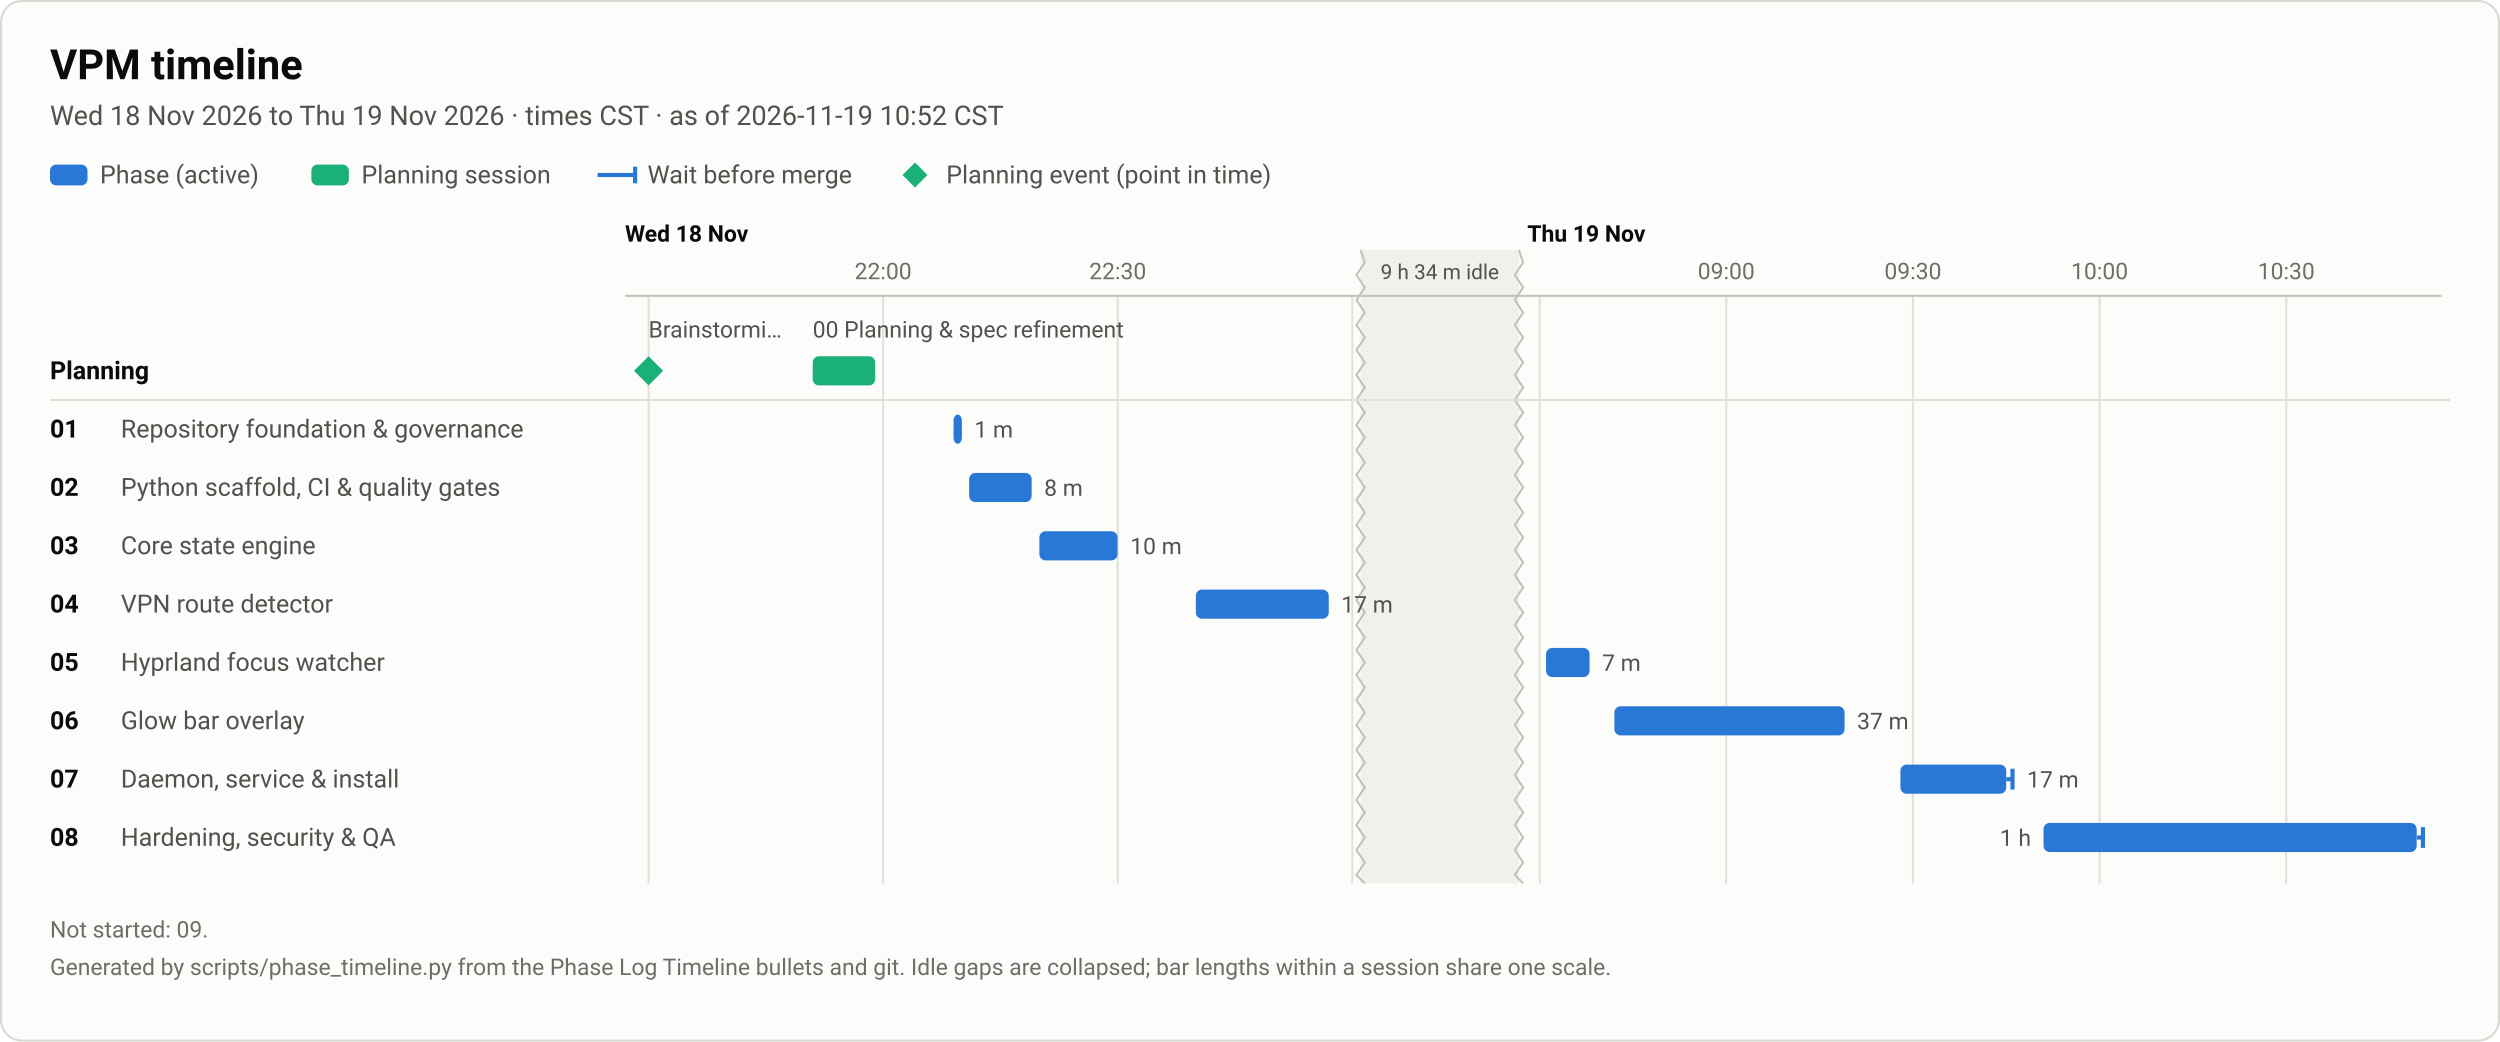
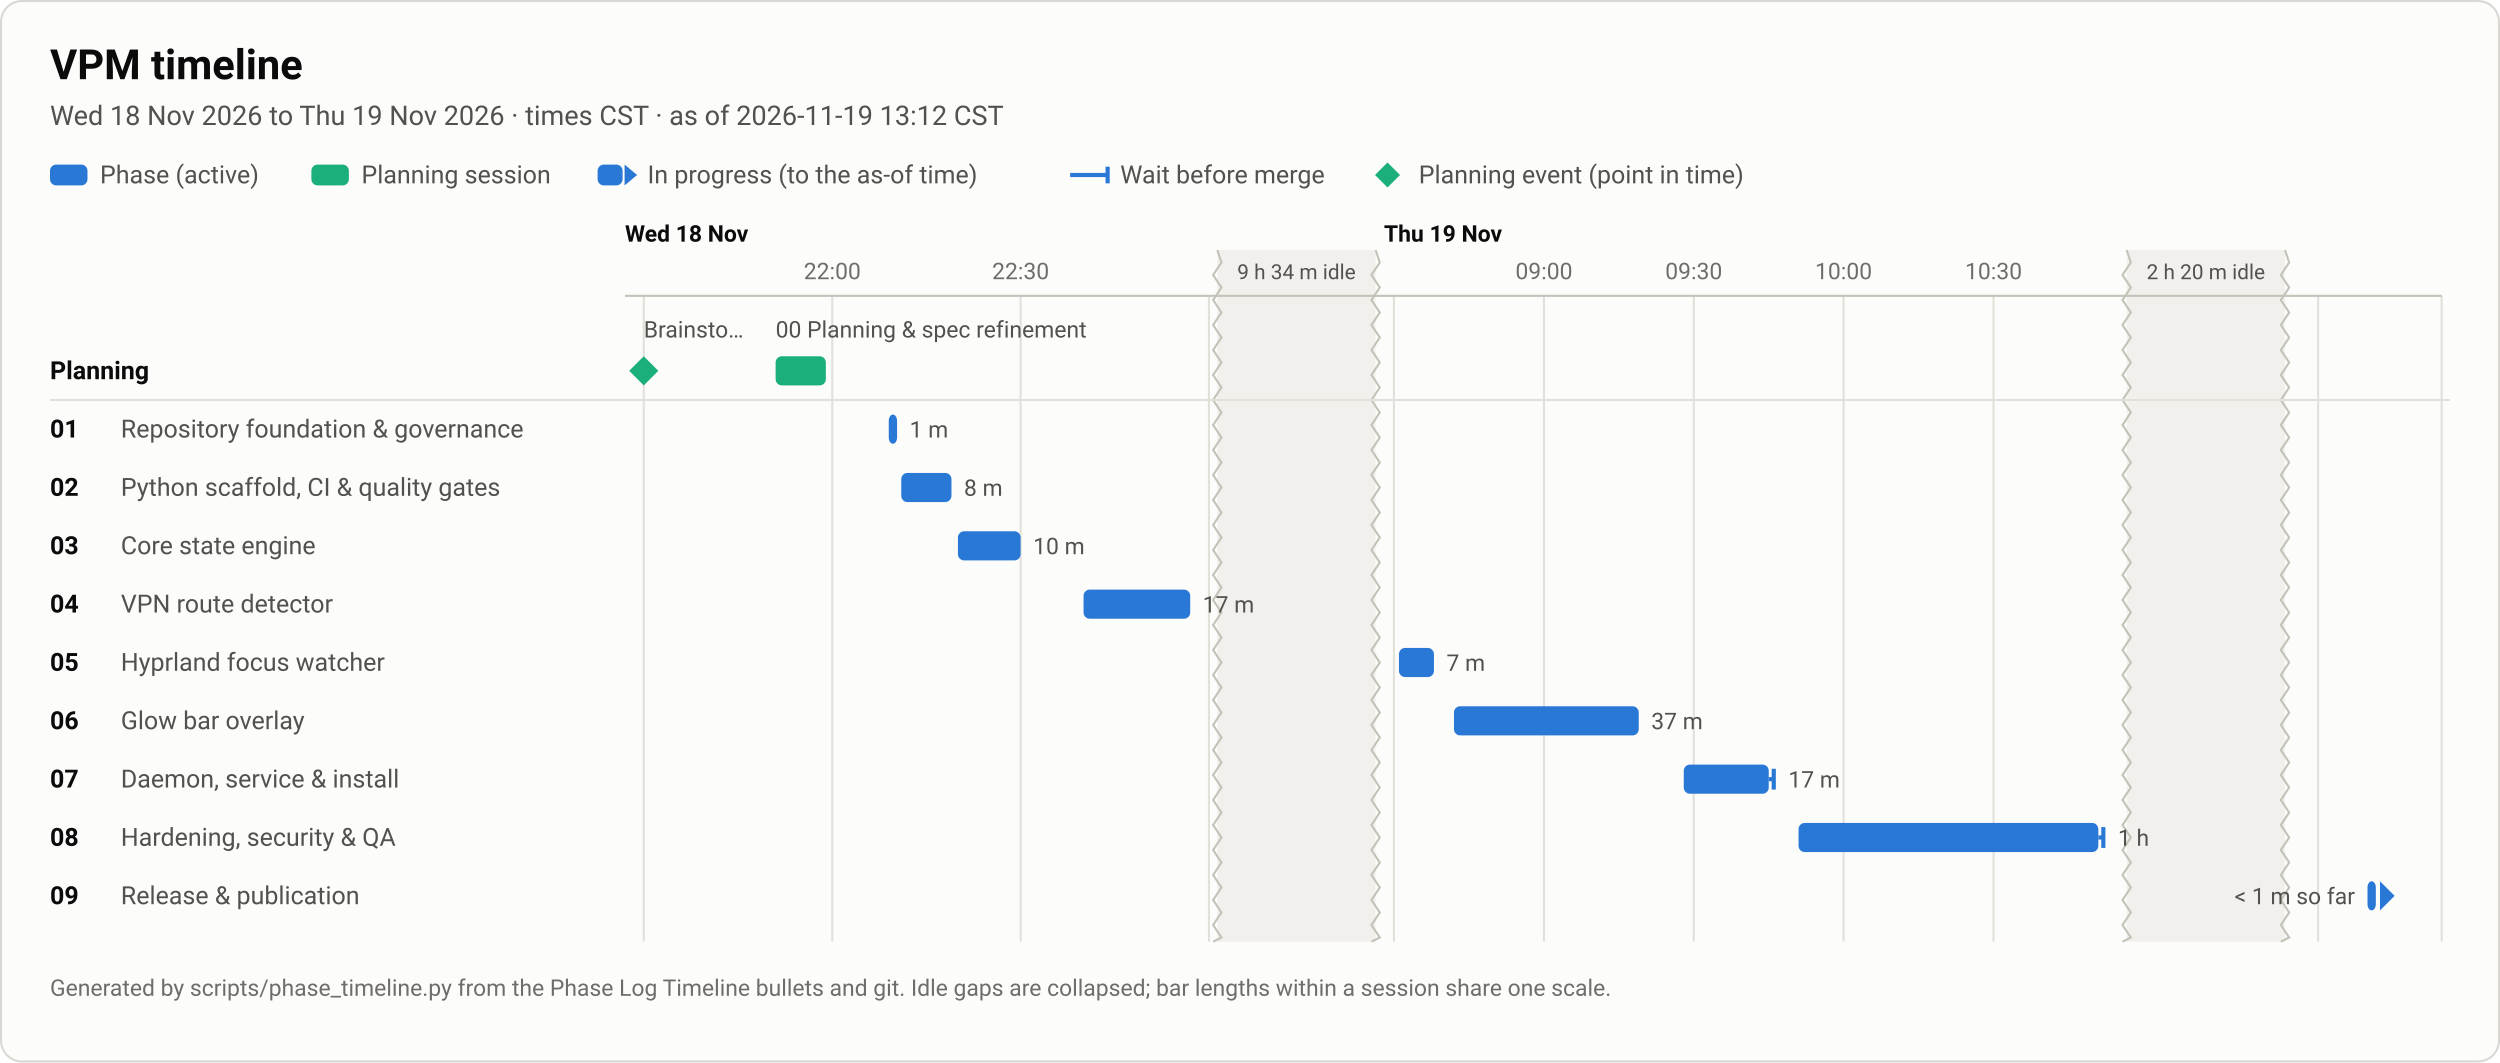
- <svg xmlns="http://www.w3.org/2000/svg" width="1200" height="500" viewBox="0 0 1200 500" role="img" aria-labelledby="tl-title tl-desc" font-family="system-ui, -apple-system, &quot;Segoe UI&quot;, Roboto, sans-serif" data-timeline-format="1">
+ <svg xmlns="http://www.w3.org/2000/svg" width="1200" height="510" viewBox="0 0 1200 510" role="img" aria-labelledby="tl-title tl-desc" font-family="system-ui, -apple-system, &quot;Segoe UI&quot;, Roboto, sans-serif" data-timeline-format="1">
  <style>.card{fill:#fcfcfb;stroke:#d9d8d2}.t1{fill:#0b0b0b}.t2{fill:#52514e}.t3{fill:#6f6d68}.grid{stroke:#e1e0d9}.axis{stroke:#c3c2b7}.brk{fill:#f1f0ec}.brke{stroke:#c3c2b7;fill:none}.ph{fill:#2a78d6}.pl{fill:#1baf7a}.tail{stroke:#2a78d6}.tailpl{stroke:#1baf7a}.hb{fill:#fbe1d6}.hl{stroke:#eb6834}.wo{stroke:#eb6834;fill:none}.ap{stroke:#0b0b0b;fill:none}.sep{stroke:#e1e0d9}text{font-variant-numeric:tabular-nums}@media (prefers-color-scheme: dark){.card{fill:#1a1a19;stroke:#3a3a37}.t1{fill:#f0efec}.t2{fill:#c3c2b7}.t3{fill:#a3a19a}.grid{stroke:#2c2c2a}.axis{stroke:#4a4a46}.brk{fill:#262624}.brke{stroke:#4a4a46;fill:none}.ph{fill:#3987e5}.pl{fill:#199e70}.tail{stroke:#3987e5}.tailpl{stroke:#199e70}.hb{fill:#4a2a1c}.hl{stroke:#d95926}.wo{stroke:#d95926;fill:none}.ap{stroke:#f0efec;fill:none}.sep{stroke:#2c2c2a}}</style>
  <defs>
    <pattern id="tl-hatch" patternUnits="userSpaceOnUse" width="6" height="6" patternTransform="rotate(45)">
      <rect class="hb" width="6" height="6" />
      <line class="hl" x1="1.5" y1="0" x2="1.5" y2="6" stroke-width="2.4" />
    </pattern>
  </defs>
-   <rect class="card" x="0.5" y="0.5" width="1199" height="499" rx="10" />
+   <rect class="card" x="0.5" y="0.5" width="1199" height="509" rx="10" />
  <text class="t1" x="24" y="38" font-size="20" font-weight="600">VPM timeline</text>
-   <text class="t2" x="24" y="60" font-size="13">Wed 18 Nov 2026 to Thu 19 Nov 2026 · times CST · as of 2026-11-19 10:52 CST</text>
+   <text class="t2" x="24" y="60" font-size="13">Wed 18 Nov 2026 to Thu 19 Nov 2026 · times CST · as of 2026-11-19 13:12 CST</text>
  <rect class="ph" x="24.0" y="79" width="18" height="10" rx="3" />
  <text class="t2" x="48" y="88" font-size="12">Phase (active)</text>
  <rect class="pl" x="149.462" y="79" width="18" height="10" rx="3" />
  <text class="t2" x="173.5" y="88" font-size="12">Planning session</text>
-   <line class="tail" x1="286.848" x2="304.848" y1="84" y2="84" stroke-width="2" />
-   <line class="tail" x1="304.848" x2="304.848" y1="80" y2="88" stroke-width="2" />
-   <text class="t2" x="310.8" y="88" font-size="12">Wait before merge</text>
-   <path class="pl" d="M439.2 78l6 6l-6 6l-6-6z" />
-   <text class="t2" x="454.2" y="88" font-size="12">Planning event (point in time)</text>
+   <rect class="ph" x="286.848" y="79" width="12" height="10" rx="3" />
+   <path class="ph" d="M299.8 79l6 5l-6 5z" />
+   <text class="t2" x="310.8" y="88" font-size="12">In progress (to the as-of time)</text>
+   <line class="tail" x1="513.658" x2="531.658" y1="84" y2="84" stroke-width="2" />
+   <line class="tail" x1="531.658" x2="531.658" y1="80" y2="88" stroke-width="2" />
+   <text class="t2" x="537.7" y="88" font-size="12">Wait before merge</text>
+   <path class="pl" d="M666 78l6 6l-6 6l-6-6z" />
+   <text class="t2" x="681" y="88" font-size="12">Planning event (point in time)</text>
  <text class="t1" x="300" y="116" font-size="11" font-weight="600">Wed 18 Nov</text>
-   <line class="grid" x1="311.3" x2="311.3" y1="142" y2="424" stroke-width="1" />
-   <line class="grid" x1="423.9" x2="423.9" y1="142" y2="424" stroke-width="1" />
-   <text class="t3" x="423.9" y="134" font-size="11" text-anchor="middle">22:00</text>
-   <line class="grid" x1="536.5" x2="536.5" y1="142" y2="424" stroke-width="1" />
-   <text class="t3" x="536.5" y="134" font-size="11" text-anchor="middle">22:30</text>
-   <line class="grid" x1="649.1" x2="649.1" y1="142" y2="424" stroke-width="1" />
-   <rect class="brk" x="653.1" y="120" width="76" height="304" />
-   <path class="brke" stroke-width="1" d="M653.1 120L655.1 126L651.1 132L655.1 138L651.1 144L655.1 150L651.1 156L655.1 162L651.1 168L655.1 174L651.1 180L655.1 186L651.1 192L655.1 198L651.1 204L655.1 210L651.1 216L655.1 222L651.1 228L655.1 234L651.1 240L655.1 246L651.1 252L655.1 258L651.1 264L655.1 270L651.1 276L655.1 282L651.1 288L655.1 294L651.1 300L655.1 306L651.1 312L655.1 318L651.1 324L655.1 330L651.1 336L655.1 342L651.1 348L655.1 354L651.1 360L655.1 366L651.1 372L655.1 378L651.1 384L655.1 390L651.1 396L655.1 402L651.1 408L655.1 414L651.1 420L655.1 424" />
-   <path class="brke" stroke-width="1" d="M729.1 120L731.1 126L727.1 132L731.1 138L727.1 144L731.1 150L727.1 156L731.1 162L727.1 168L731.1 174L727.1 180L731.1 186L727.1 192L731.1 198L727.1 204L731.1 210L727.1 216L731.1 222L727.1 228L731.1 234L727.1 240L731.1 246L727.1 252L731.1 258L727.1 264L731.1 270L727.1 276L731.1 282L727.1 288L731.1 294L727.1 300L731.1 306L727.1 312L731.1 318L727.1 324L731.1 330L727.1 336L731.1 342L727.1 348L731.1 354L727.1 360L731.1 366L727.1 372L731.1 378L727.1 384L731.1 390L727.1 396L731.1 402L727.1 408L731.1 414L727.1 420L731.1 424" />
-   <text class="t2" x="691.1" y="134" font-size="10" text-anchor="middle">9 h 34 m idle</text>
-   <text class="t1" x="733.1" y="116" font-size="11" font-weight="600">Thu 19 Nov</text>
-   <line class="grid" x1="739.1" x2="739.1" y1="142" y2="424" stroke-width="1" />
-   <line class="grid" x1="828.6" x2="828.6" y1="142" y2="424" stroke-width="1" />
-   <text class="t3" x="828.6" y="134" font-size="11" text-anchor="middle">09:00</text>
-   <line class="grid" x1="918.2" x2="918.2" y1="142" y2="424" stroke-width="1" />
-   <text class="t3" x="918.2" y="134" font-size="11" text-anchor="middle">09:30</text>
-   <line class="grid" x1="1007.8" x2="1007.8" y1="142" y2="424" stroke-width="1" />
-   <text class="t3" x="1007.8" y="134" font-size="11" text-anchor="middle">10:00</text>
-   <line class="grid" x1="1097.4" x2="1097.4" y1="142" y2="424" stroke-width="1" />
-   <text class="t3" x="1097.4" y="134" font-size="11" text-anchor="middle">10:30</text>
+   <line class="grid" x1="309" x2="309" y1="142" y2="452" stroke-width="1" />
+   <line class="grid" x1="399.5" x2="399.5" y1="142" y2="452" stroke-width="1" />
+   <text class="t3" x="399.5" y="134" font-size="11" text-anchor="middle">22:00</text>
+   <line class="grid" x1="489.9" x2="489.9" y1="142" y2="452" stroke-width="1" />
+   <text class="t3" x="489.9" y="134" font-size="11" text-anchor="middle">22:30</text>
+   <line class="grid" x1="580.3" x2="580.3" y1="142" y2="452" stroke-width="1" />
+   <rect class="brk" x="584.3" y="120" width="76" height="332" />
+   <path class="brke" stroke-width="1" d="M584.3 120L586.3 126L582.3 132L586.3 138L582.3 144L586.3 150L582.3 156L586.3 162L582.3 168L586.3 174L582.3 180L586.3 186L582.3 192L586.3 198L582.3 204L586.3 210L582.3 216L586.3 222L582.3 228L586.3 234L582.3 240L586.3 246L582.3 252L586.3 258L582.3 264L586.3 270L582.3 276L586.3 282L582.3 288L586.3 294L582.3 300L586.3 306L582.3 312L586.3 318L582.3 324L586.3 330L582.3 336L586.3 342L582.3 348L586.3 354L582.3 360L586.3 366L582.3 372L586.3 378L582.3 384L586.3 390L582.3 396L586.3 402L582.3 408L586.3 414L582.3 420L586.3 426L582.3 432L586.3 438L582.3 444L586.3 450L582.3 452" />
+   <path class="brke" stroke-width="1" d="M660.3 120L662.3 126L658.3 132L662.3 138L658.3 144L662.3 150L658.3 156L662.3 162L658.3 168L662.3 174L658.3 180L662.3 186L658.3 192L662.3 198L658.3 204L662.3 210L658.3 216L662.3 222L658.3 228L662.3 234L658.3 240L662.3 246L658.3 252L662.3 258L658.3 264L662.3 270L658.3 276L662.3 282L658.3 288L662.3 294L658.3 300L662.3 306L658.3 312L662.3 318L658.3 324L662.3 330L658.3 336L662.3 342L658.3 348L662.3 354L658.3 360L662.3 366L658.3 372L662.3 378L658.3 384L662.3 390L658.3 396L662.3 402L658.3 408L662.3 414L658.3 420L662.3 426L658.3 432L662.3 438L658.3 444L662.3 450L658.3 452" />
+   <text class="t2" x="622.3" y="134" font-size="10" text-anchor="middle">9 h 34 m idle</text>
+   <text class="t1" x="664.3" y="116" font-size="11" font-weight="600">Thu 19 Nov</text>
+   <line class="grid" x1="669.1" x2="669.1" y1="142" y2="452" stroke-width="1" />
+   <line class="grid" x1="741.1" x2="741.1" y1="142" y2="452" stroke-width="1" />
+   <text class="t3" x="741.1" y="134" font-size="11" text-anchor="middle">09:00</text>
+   <line class="grid" x1="813" x2="813" y1="142" y2="452" stroke-width="1" />
+   <text class="t3" x="813" y="134" font-size="11" text-anchor="middle">09:30</text>
+   <line class="grid" x1="884.9" x2="884.9" y1="142" y2="452" stroke-width="1" />
+   <text class="t3" x="884.9" y="134" font-size="11" text-anchor="middle">10:00</text>
+   <line class="grid" x1="956.9" x2="956.9" y1="142" y2="452" stroke-width="1" />
+   <text class="t3" x="956.9" y="134" font-size="11" text-anchor="middle">10:30</text>
+   <rect class="brk" x="1020.8" y="120" width="76" height="332" />
+   <path class="brke" stroke-width="1" d="M1020.8 120L1022.8 126L1018.8 132L1022.8 138L1018.8 144L1022.8 150L1018.8 156L1022.8 162L1018.8 168L1022.8 174L1018.8 180L1022.8 186L1018.8 192L1022.8 198L1018.8 204L1022.8 210L1018.8 216L1022.8 222L1018.8 228L1022.8 234L1018.8 240L1022.8 246L1018.8 252L1022.8 258L1018.8 264L1022.8 270L1018.8 276L1022.8 282L1018.8 288L1022.8 294L1018.8 300L1022.8 306L1018.8 312L1022.8 318L1018.8 324L1022.8 330L1018.8 336L1022.8 342L1018.8 348L1022.8 354L1018.8 360L1022.8 366L1018.8 372L1022.8 378L1018.8 384L1022.8 390L1018.8 396L1022.8 402L1018.8 408L1022.8 414L1018.8 420L1022.8 426L1018.8 432L1022.8 438L1018.8 444L1022.8 450L1018.8 452" />
+   <path class="brke" stroke-width="1" d="M1096.8 120L1098.8 126L1094.8 132L1098.8 138L1094.8 144L1098.8 150L1094.8 156L1098.8 162L1094.8 168L1098.8 174L1094.8 180L1098.8 186L1094.8 192L1098.8 198L1094.8 204L1098.8 210L1094.8 216L1098.8 222L1094.8 228L1098.8 234L1094.8 240L1098.8 246L1094.8 252L1098.8 258L1094.8 264L1098.8 270L1094.8 276L1098.8 282L1094.8 288L1098.8 294L1094.8 300L1098.8 306L1094.8 312L1098.8 318L1094.8 324L1098.8 330L1094.8 336L1098.8 342L1094.8 348L1098.8 354L1094.8 360L1098.8 366L1094.8 372L1098.8 378L1094.8 384L1098.8 390L1094.8 396L1098.8 402L1094.8 408L1098.8 414L1094.8 420L1098.8 426L1094.8 432L1098.8 438L1094.8 444L1098.8 450L1094.8 452" />
+   <text class="t2" x="1058.8" y="134" font-size="10" text-anchor="middle">2 h 20 m idle</text>
+   <line class="grid" x1="1112.7" x2="1112.7" y1="142" y2="452" stroke-width="1" />
+   <line class="grid" x1="1172" x2="1172" y1="142" y2="452" stroke-width="1" />
  <line class="axis" x1="300" x2="1172" y1="142" y2="142" stroke-width="1" />
  <text class="t1" x="24" y="182" font-size="12" font-weight="600">Planning</text>
  <g id="tl-bs1">
-     <path class="pl" d="M311.3 171l7 7l-7 7l-7-7z" />
+     <path class="pl" d="M309 171l7 7l-7 7l-7-7z" />
  </g>
-   <text class="t2" x="311.3" y="162" font-size="11">Brainstormi…</text>
+   <text class="t2" x="309" y="162" font-size="11">Brainsto…</text>
  <g id="tl-p00">
-     <rect class="pl" x="390.1" y="171" width="30" height="14" rx="3" />
+     <rect class="pl" x="372.3" y="171" width="24.1" height="14" rx="3" />
  </g>
-   <text class="t2" x="390.1" y="162" font-size="11">00 Planning &amp; spec refinement</text>
+   <text class="t2" x="372.3" y="162" font-size="11">00 Planning &amp; spec refinement</text>
  <line class="sep" x1="24" x2="1176" y1="192" y2="192" stroke-width="1" />
  <text class="t1" x="24" y="210" font-size="12" font-weight="600">01</text>
  <text class="t2" x="58" y="210" font-size="12">Repository foundation &amp; governance</text>
  <g id="tl-p01">
-     <rect class="ph" x="457.7" y="199" width="4" height="14" rx="3" />
+     <rect class="ph" x="426.6" y="199" width="4" height="14" rx="3" />
  </g>
-   <text class="t2" x="467.7" y="210" font-size="11">1 m</text>
+   <text class="t2" x="436.6" y="210" font-size="11">1 m</text>
  <text class="t1" x="24" y="238" font-size="12" font-weight="600">02</text>
  <text class="t2" x="58" y="238" font-size="12">Python scaffold, CI &amp; quality gates</text>
  <g id="tl-p02">
-     <rect class="ph" x="465.2" y="227" width="30" height="14" rx="3" />
+     <rect class="ph" x="432.6" y="227" width="24.1" height="14" rx="3" />
  </g>
-   <text class="t2" x="501.2" y="238" font-size="11">8 m</text>
+   <text class="t2" x="462.7" y="238" font-size="11">8 m</text>
  <text class="t1" x="24" y="266" font-size="12" font-weight="600">03</text>
  <text class="t2" x="58" y="266" font-size="12">Core state engine</text>
  <g id="tl-p03">
-     <rect class="ph" x="498.9" y="255" width="37.5" height="14" rx="3" />
+     <rect class="ph" x="459.8" y="255" width="30.1" height="14" rx="3" />
  </g>
-   <text class="t2" x="542.5" y="266" font-size="11">10 m</text>
+   <text class="t2" x="495.9" y="266" font-size="11">10 m</text>
  <text class="t1" x="24" y="294" font-size="12" font-weight="600">04</text>
  <text class="t2" x="58" y="294" font-size="12">VPN route detector</text>
  <g id="tl-p04">
-     <rect class="ph" x="574" y="283" width="63.8" height="14" rx="3" />
+     <rect class="ph" x="520.1" y="283" width="51.2" height="14" rx="3" />
  </g>
-   <text class="t2" x="643.8" y="294" font-size="11">17 m</text>
+   <text class="t2" x="577.3" y="294" font-size="11">17 m</text>
  <text class="t1" x="24" y="322" font-size="12" font-weight="600">05</text>
  <text class="t2" x="58" y="322" font-size="12">Hyprland focus watcher</text>
  <g id="tl-p05">
-     <rect class="ph" x="742.1" y="311" width="20.9" height="14" rx="3" />
+     <rect class="ph" x="671.5" y="311" width="16.8" height="14" rx="3" />
  </g>
-   <text class="t2" x="769" y="322" font-size="11">7 m</text>
+   <text class="t2" x="694.3" y="322" font-size="11">7 m</text>
  <text class="t1" x="24" y="350" font-size="12" font-weight="600">06</text>
  <text class="t2" x="58" y="350" font-size="12">Glow bar overlay</text>
  <g id="tl-p06">
-     <rect class="ph" x="774.9" y="339" width="110.5" height="14" rx="3" />
+     <rect class="ph" x="697.9" y="339" width="88.7" height="14" rx="3" />
  </g>
-   <text class="t2" x="891.4" y="350" font-size="11">37 m</text>
+   <text class="t2" x="792.6" y="350" font-size="11">37 m</text>
  <text class="t1" x="24" y="378" font-size="12" font-weight="600">07</text>
  <text class="t2" x="58" y="378" font-size="12">Daemon, service &amp; install</text>
  <g id="tl-p07">
-     <rect class="ph" x="912.2" y="367" width="50.8" height="14" rx="3" />
-     <line class="tail" x1="963" x2="966" y1="374" y2="374" stroke-width="2" />
-     <line class="tail" x1="966" x2="966" y1="369" y2="379" stroke-width="2" />
+     <rect class="ph" x="808.2" y="367" width="40.8" height="14" rx="3" />
+     <line class="tail" x1="849" x2="851.4" y1="374" y2="374" stroke-width="2" />
+     <line class="tail" x1="851.4" x2="851.4" y1="369" y2="379" stroke-width="2" />
  </g>
-   <text class="t2" x="973" y="378" font-size="11">17 m</text>
+   <text class="t2" x="858.4" y="378" font-size="11">17 m</text>
  <text class="t1" x="24" y="406" font-size="12" font-weight="600">08</text>
  <text class="t2" x="58" y="406" font-size="12">Hardening, security &amp; QA</text>
  <g id="tl-p08">
-     <rect class="ph" x="980.9" y="395" width="179.1" height="14" rx="3" />
-     <line class="tail" x1="1160.1" x2="1163" y1="402" y2="402" stroke-width="2" />
-     <line class="tail" x1="1163" x2="1163" y1="397" y2="407" stroke-width="2" />
+     <rect class="ph" x="863.3" y="395" width="143.9" height="14" rx="3" />
+     <line class="tail" x1="1007.2" x2="1009.6" y1="402" y2="402" stroke-width="2" />
+     <line class="tail" x1="1009.6" x2="1009.6" y1="397" y2="407" stroke-width="2" />
  </g>
-   <text class="t2" x="974.9" y="406" font-size="11" text-anchor="end">1 h</text>
-   <text class="t3" x="24" y="450" font-size="11">Not started: 09.</text>
-   <text class="t3" x="24" y="468" font-size="11">Generated by scripts/phase_timeline.py from the Phase Log Timeline bullets and git. Idle gaps are collapsed; bar lengths within a session share one scale.</text>
+   <text class="t2" x="1016.6" y="406" font-size="11">1 h</text>
+   <text class="t1" x="24" y="434" font-size="12" font-weight="600">09</text>
+   <text class="t2" x="58" y="434" font-size="12">Release &amp; publication</text>
+   <g id="tl-p09">
+     <rect class="ph" x="1136.4" y="423" width="4" height="14" rx="3" />
+     <path class="ph" d="M1142.4 423l7 7l-7 7z" />
+   </g>
+   <text class="t2" x="1130.4" y="434" font-size="11" text-anchor="end">&lt; 1 m so far</text>
+   <text class="t3" x="24" y="478" font-size="11">Generated by scripts/phase_timeline.py from the Phase Log Timeline bullets and git. Idle gaps are collapsed; bar lengths within a session share one scale.</text>
</svg>
